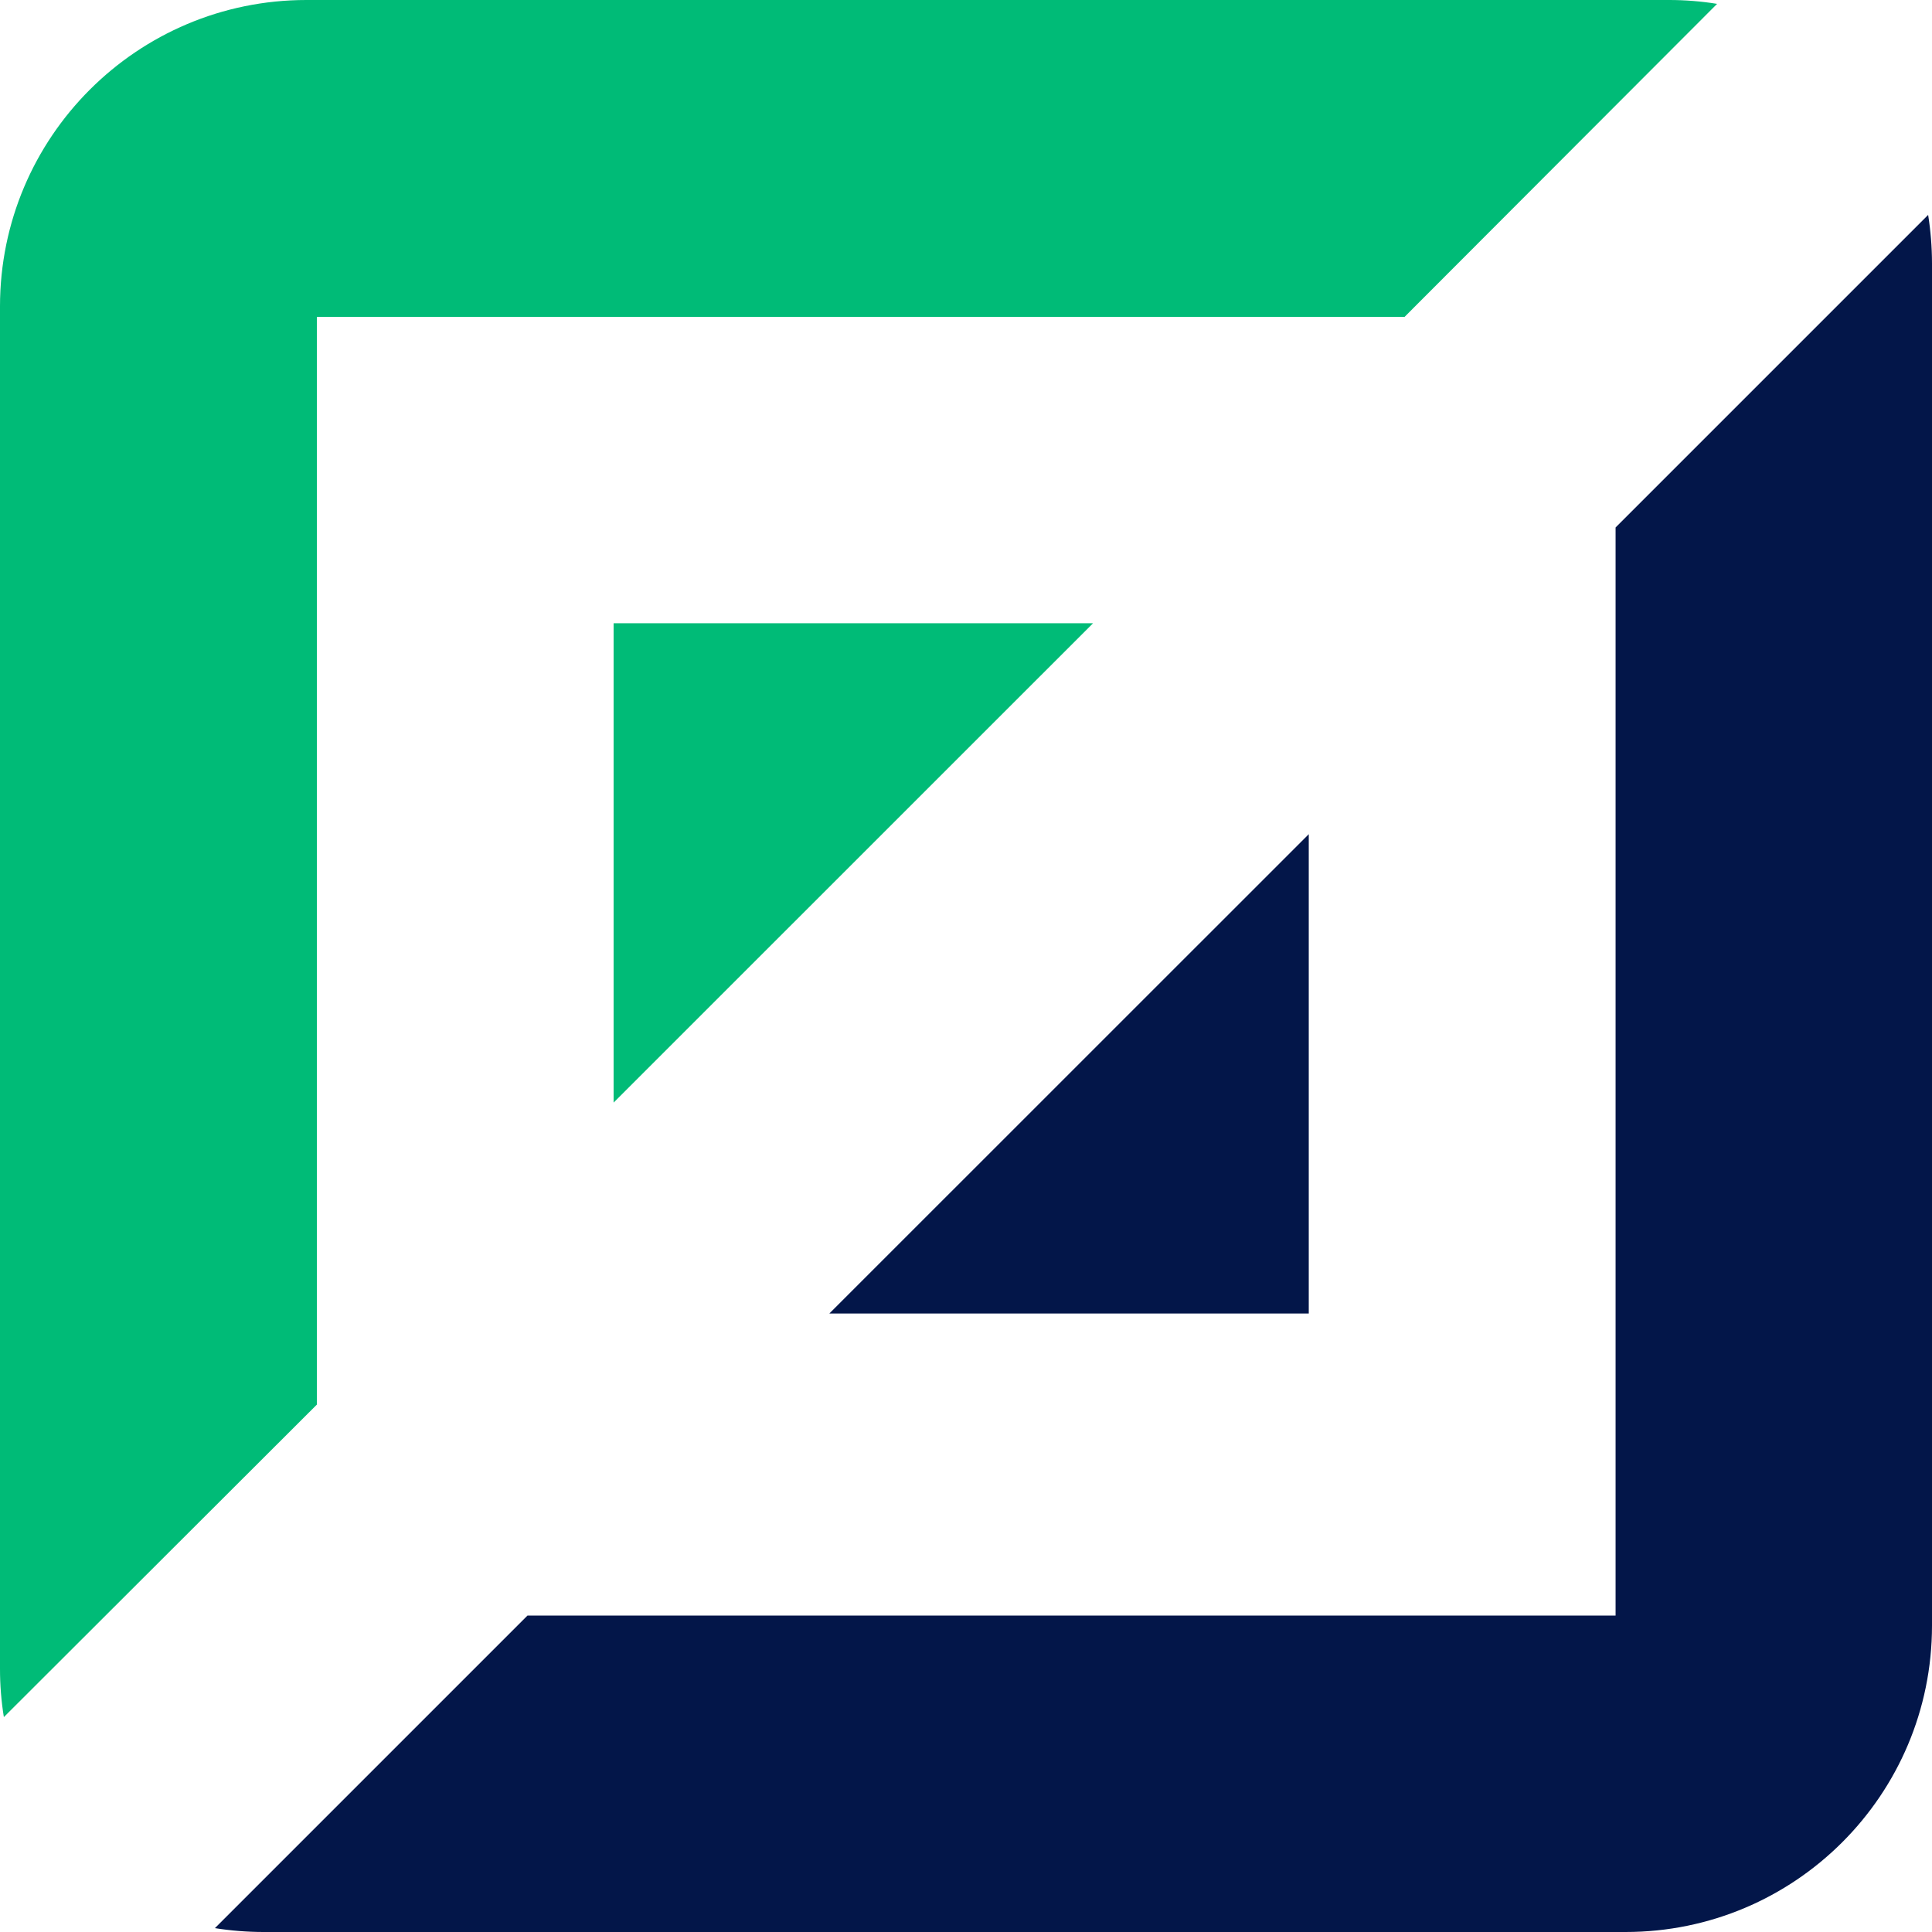
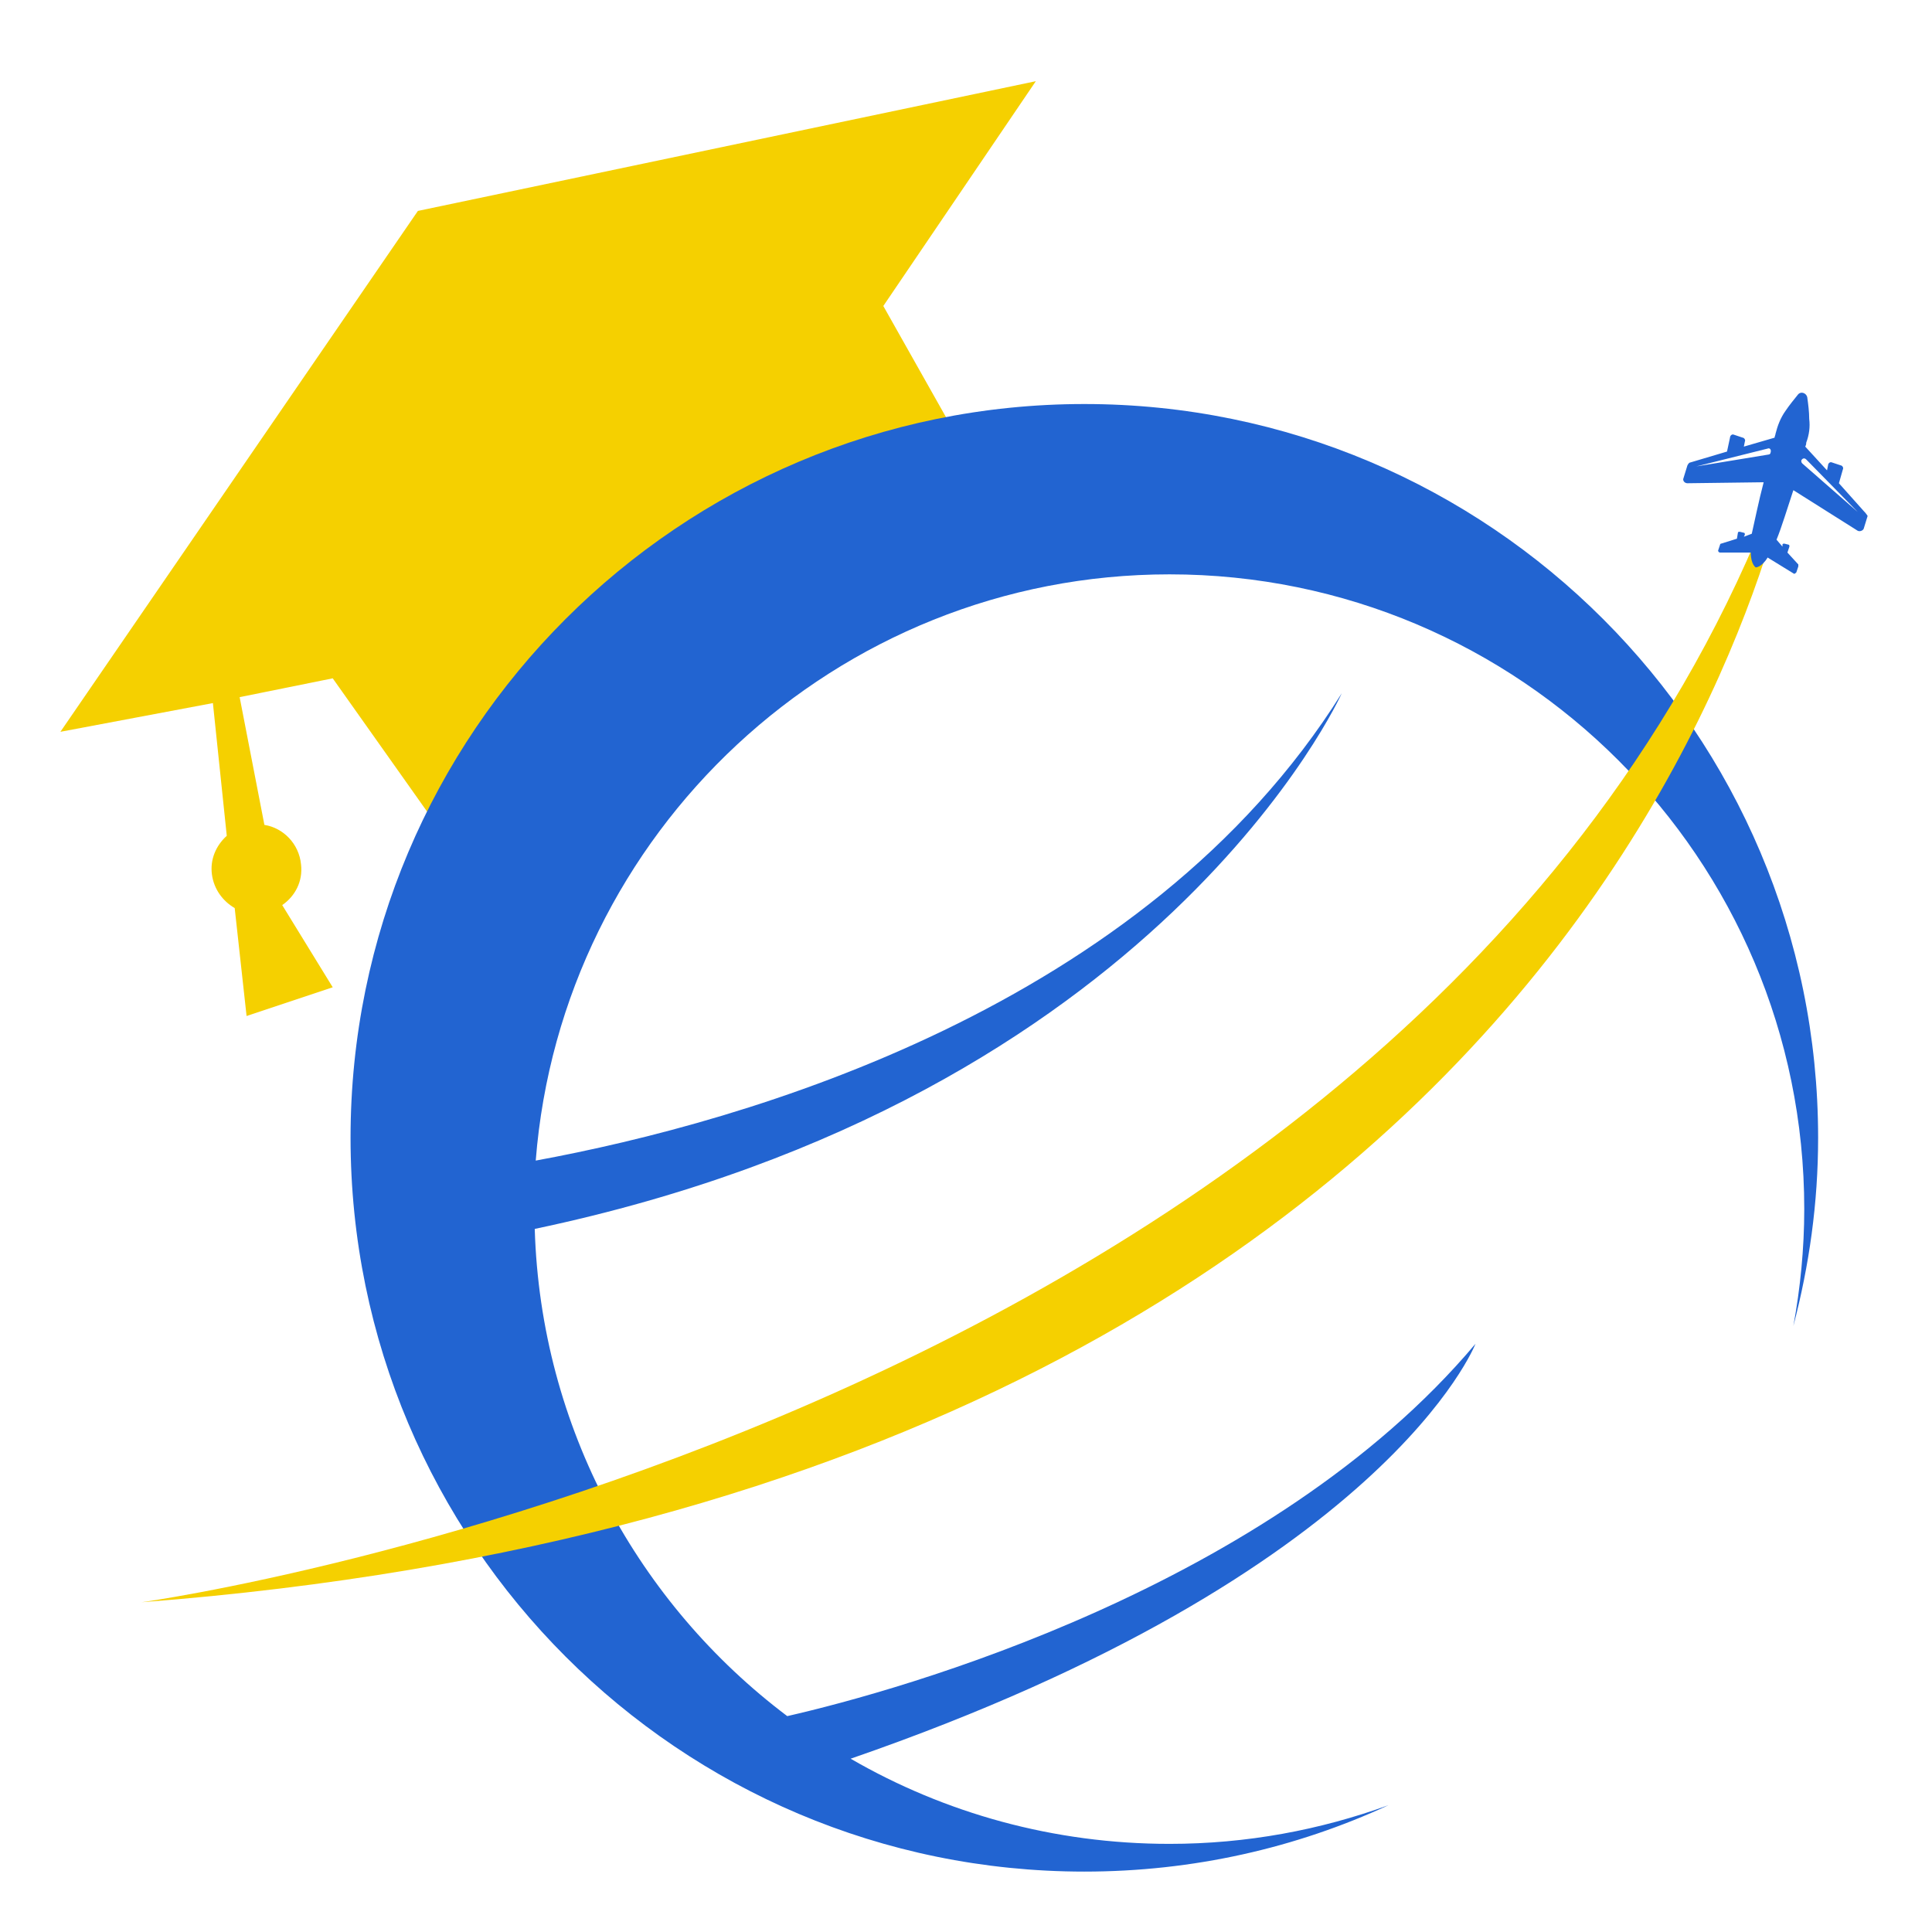
- <svg xmlns="http://www.w3.org/2000/svg" viewBox="0 0 195.08 195.08">
-   <defs>
-     <style>.cls-1{fill:#0b7;}.cls-2{fill:#031649;}</style>
-   </defs>
-   <g id="Layer_2" data-name="Layer 2">
-     <g id="Layer_1_copy_4" data-name="Layer 1 copy 4">
-       <path class="cls-1" d="M32,32H141.82L173.38.39A30.22,30.22,0,0,0,168.5,0H30.94A30.94,30.94,0,0,0,0,30.94V168.5a30.22,30.22,0,0,0,.39,4.88L32,141.82Z" />
-       <path class="cls-2" d="M163.13,163.13H53.26L21.7,194.69a31.4,31.4,0,0,0,4.88.39H164.14a30.94,30.94,0,0,0,30.94-30.94V26.58a31.4,31.4,0,0,0-.39-4.88L163.13,53.26Z" />
-       <polyline class="cls-2" points="83.74 132.63 132.15 132.63 132.15 84.23" />
-       <polyline class="cls-1" points="110.37 62.93 61.96 62.93 61.96 111.33" />
-     </g>
+ <svg xmlns="http://www.w3.org/2000/svg" version="1.1" id="Layer_1" x="0px" y="0px" width="195.1px" height="195.1px" viewBox="0 0 195.1 195.1" style="enable-background:new 0 0 195.1 195.1;" xml:space="preserve">
+   <style type="text/css">
+ 	.st0{fill:#F5D000;}
+ 	.st1{fill:#2264D1;}
+ </style>
+   <g>
+     <path class="st0" d="M89.2,30.9l8.4,14.9c0,0-39,2.4-52.6,38.8L33.6,68.5l-9.4,1.9l2.5,12.9c1.9,0.3,3.5,1.9,3.7,4   c0.2,1.7-0.6,3.2-1.9,4.1l5.1,8.3l-8.7,2.9l-1.2-10.9c-1.2-0.7-2.1-1.9-2.3-3.4c-0.2-1.5,0.4-2.9,1.5-3.9l-1.4-13.4L6.1,73.9   l36.1-52.6l62.4-13.1L89.2,30.9z" />
+     <path id="XMLID_00000058565742639830605420000002493226146715005872_" class="st1" d="M183.6,114.9c0-40.9-33.2-74.1-74.1-74.1   c-40.9,0-74.1,33.2-74.1,74.1c0,40.9,33.2,74.1,74.1,74.1c11,0,21.4-2.4,30.7-6.7c-6.9,2.5-14.3,3.9-22.1,3.9   c-11.7,0-22.7-3.1-32.2-8.6c54.1-18.7,63.1-41.9,63.1-41.9c-20.7,24.6-58.1,35-69.5,37.6c-15-11.3-24.9-29.1-25.5-49.2   c63.2-13.3,81.5-54.1,81.5-54.1c-19.9,31.8-60.2,43.3-81.4,47.2C56.7,84.1,84.4,58,118.1,58c35.4,0,64.1,28.7,64.1,64.1   c0,4-0.4,8-1.1,11.8C182.7,127.8,183.6,121.5,183.6,114.9z" />
+     <path id="XMLID_00000023251656606962490760000010520750531684101008_" class="st0" d="M14.3,161.8c0,0,134.8-18.6,167.3-118.7   C181.6,43.1,167.3,150,14.3,161.8z" />
+     <path class="st1" d="M188.2,51.6l-2.5-2.8l0.4-1.4c0.1-0.2-0.1-0.4-0.2-0.4l-0.9-0.3c-0.2-0.1-0.4,0.1-0.4,0.3l-0.1,0.5l-2.2-2.4   c0.1-0.2,0.1-0.3,0.1-0.4c0.3-0.8,0.4-1.6,0.3-2.4c0-0.7-0.1-1.5-0.2-2.2c-0.1-0.4-0.6-0.6-0.9-0.3c-0.4,0.5-0.9,1.1-1.3,1.7   c-0.5,0.7-0.8,1.5-1,2.3c0,0.1-0.1,0.3-0.1,0.4l-3.1,0.9l0.1-0.5c0.1-0.2-0.1-0.4-0.2-0.4l-0.9-0.3c-0.2-0.1-0.4,0.1-0.4,0.3   l-0.3,1.4l-3.7,1.1c-0.1,0-0.2,0.1-0.3,0.3l-0.4,1.3c-0.1,0.2,0.1,0.5,0.4,0.5l7.7-0.1c-0.5,1.9-0.9,3.9-1.2,5.2l-0.8,0.3l0.1-0.2   c0-0.1,0-0.2-0.1-0.2l-0.4-0.1c-0.1,0-0.2,0-0.2,0.1l-0.1,0.6l-1.6,0.5c-0.1,0-0.1,0.1-0.1,0.1l-0.2,0.6c0,0.1,0.1,0.2,0.2,0.2   l3.1,0c0,1.2,0.5,1.5,0.5,1.5s0.6,0,1.2-1l2.6,1.6c0.1,0.1,0.2,0,0.3-0.1l0.2-0.6c0-0.1,0-0.1,0-0.2l-1.1-1.2l0.2-0.6   c0-0.1,0-0.2-0.1-0.2l-0.4-0.1c-0.1,0-0.2,0-0.2,0.1l0,0.2l-0.6-0.7c0.5-1.2,1.1-3.2,1.7-5l6.5,4.1c0.2,0.1,0.5,0,0.6-0.2l0.4-1.3   C188.4,51.8,188.3,51.7,188.2,51.6z M178.6,45.9l-7.3,1.2l7.2-1.8c0.2-0.1,0.4,0.1,0.3,0.4C178.8,45.8,178.7,45.9,178.6,45.9z    M182,46.8c-0.1-0.1-0.1-0.2-0.1-0.3c0.1-0.2,0.3-0.3,0.5-0.1l5.2,5.3L182,46.8z" />
  </g>
</svg>
